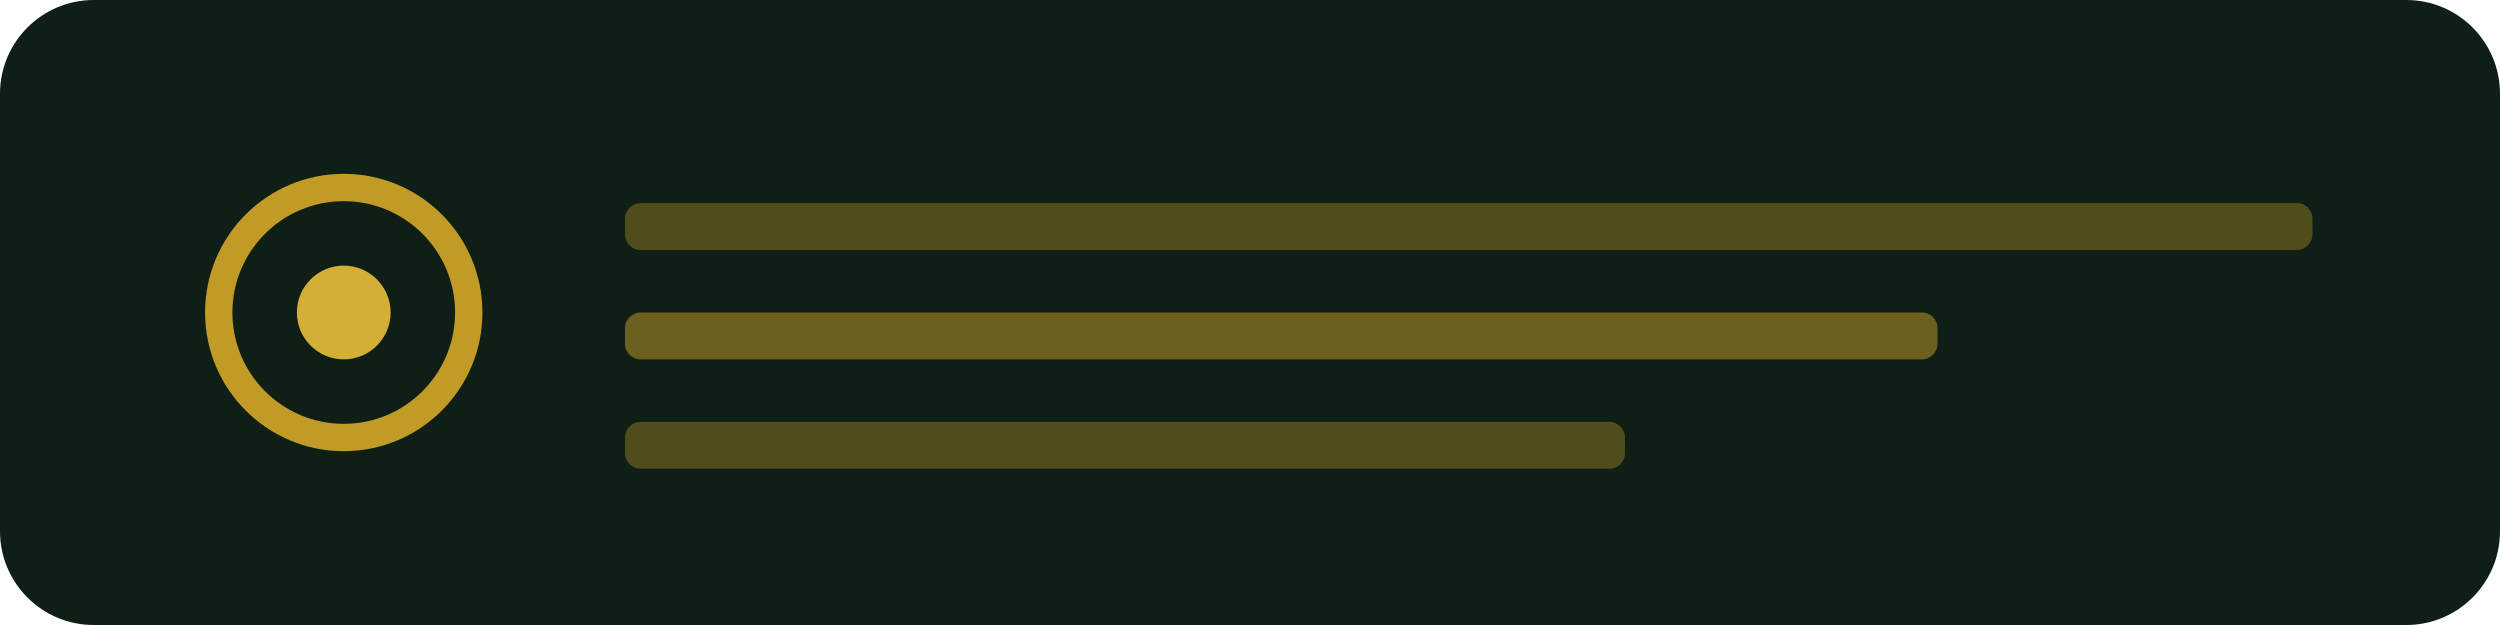
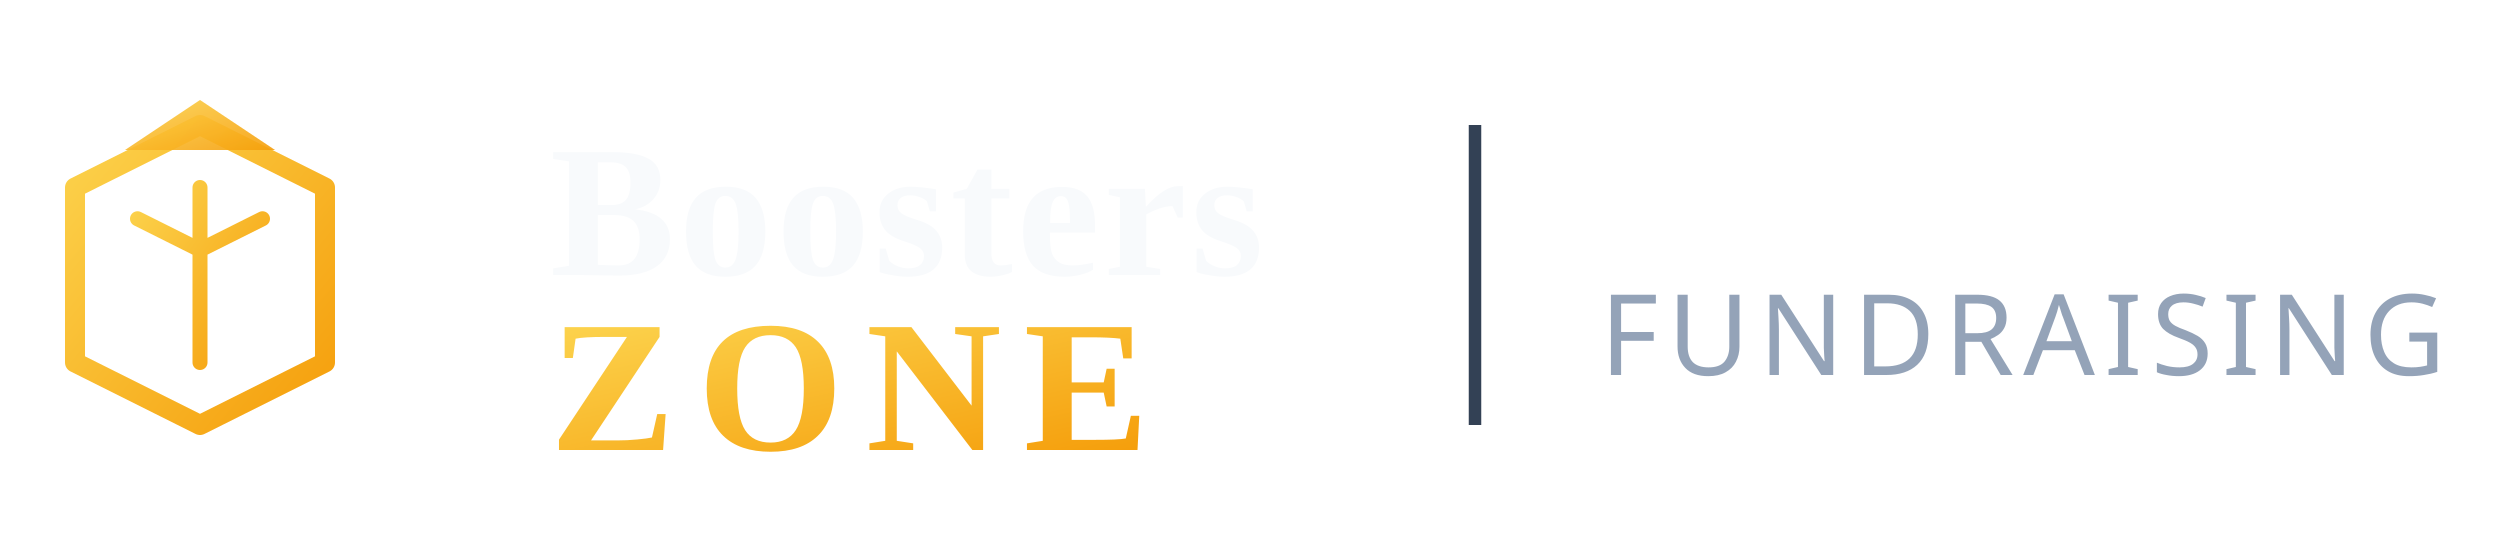
- <svg xmlns="http://www.w3.org/2000/svg" width="160" height="40" viewBox="0 0 160 40" fill="none" aria-hidden="true">
-   <rect width="160" height="40" rx="6" fill="#0f1f16" />
-   <circle cx="22" cy="20" r="8" stroke="#c9a227" stroke-width="1.75" fill="none" opacity="0.95" />
-   <circle cx="22" cy="20" r="3" fill="#d4af37" />
-   <rect x="40" y="13" width="108" height="3" rx="1" fill="#c9a227" opacity="0.35" />
-   <rect x="40" y="20" width="84" height="3" rx="1" fill="#c9a227" opacity="0.5" />
-   <rect x="40" y="27" width="64" height="3" rx="1" fill="#c9a227" opacity="0.35" />
+ <svg xmlns="http://www.w3.org/2000/svg" width="200" height="44" viewBox="0 0 200 44" fill="none" aria-hidden="true">
+   <defs>
+     <linearGradient id="bzGold" x1="0%" y1="0%" x2="100%" y2="100%">
+       <stop offset="0%" stop-color="#fcd34d" />
+       <stop offset="100%" stop-color="#f59e0b" />
+     </linearGradient>
+   </defs>
+   <g transform="translate(2,6)">
+     <path d="M14 4L4 9v14l10 5 10-5V9L14 4z" stroke="url(#bzGold)" stroke-width="1.6" fill="none" stroke-linejoin="round" />
+     <path d="M14 9v14M9 11.5l5 2.5 5-2.5" stroke="url(#bzGold)" stroke-width="1.2" stroke-linecap="round" />
+     <path d="M14 2l6 4h-12l6-4z" fill="url(#bzGold)" opacity="0.9" />
+   </g>
+   <text x="44" y="22" fill="#f8fafc" font-family="Georgia, 'Times New Roman', serif" font-size="15" font-weight="600" letter-spacing="0.02em">Boosters</text>
+   <text x="44" y="36" fill="url(#bzGold)" font-family="Georgia, 'Times New Roman', serif" font-size="15" font-weight="600" letter-spacing="0.12em">ZONE</text>
+   <line x1="118" y1="10" x2="118" y2="34" stroke="#334155" stroke-width="1" />
+   <text x="128" y="30" fill="#94a3b8" font-family="system-ui, sans-serif" font-size="9" font-weight="500" letter-spacing="0.08em">FUNDRAISING BOOKS</text>
</svg>
